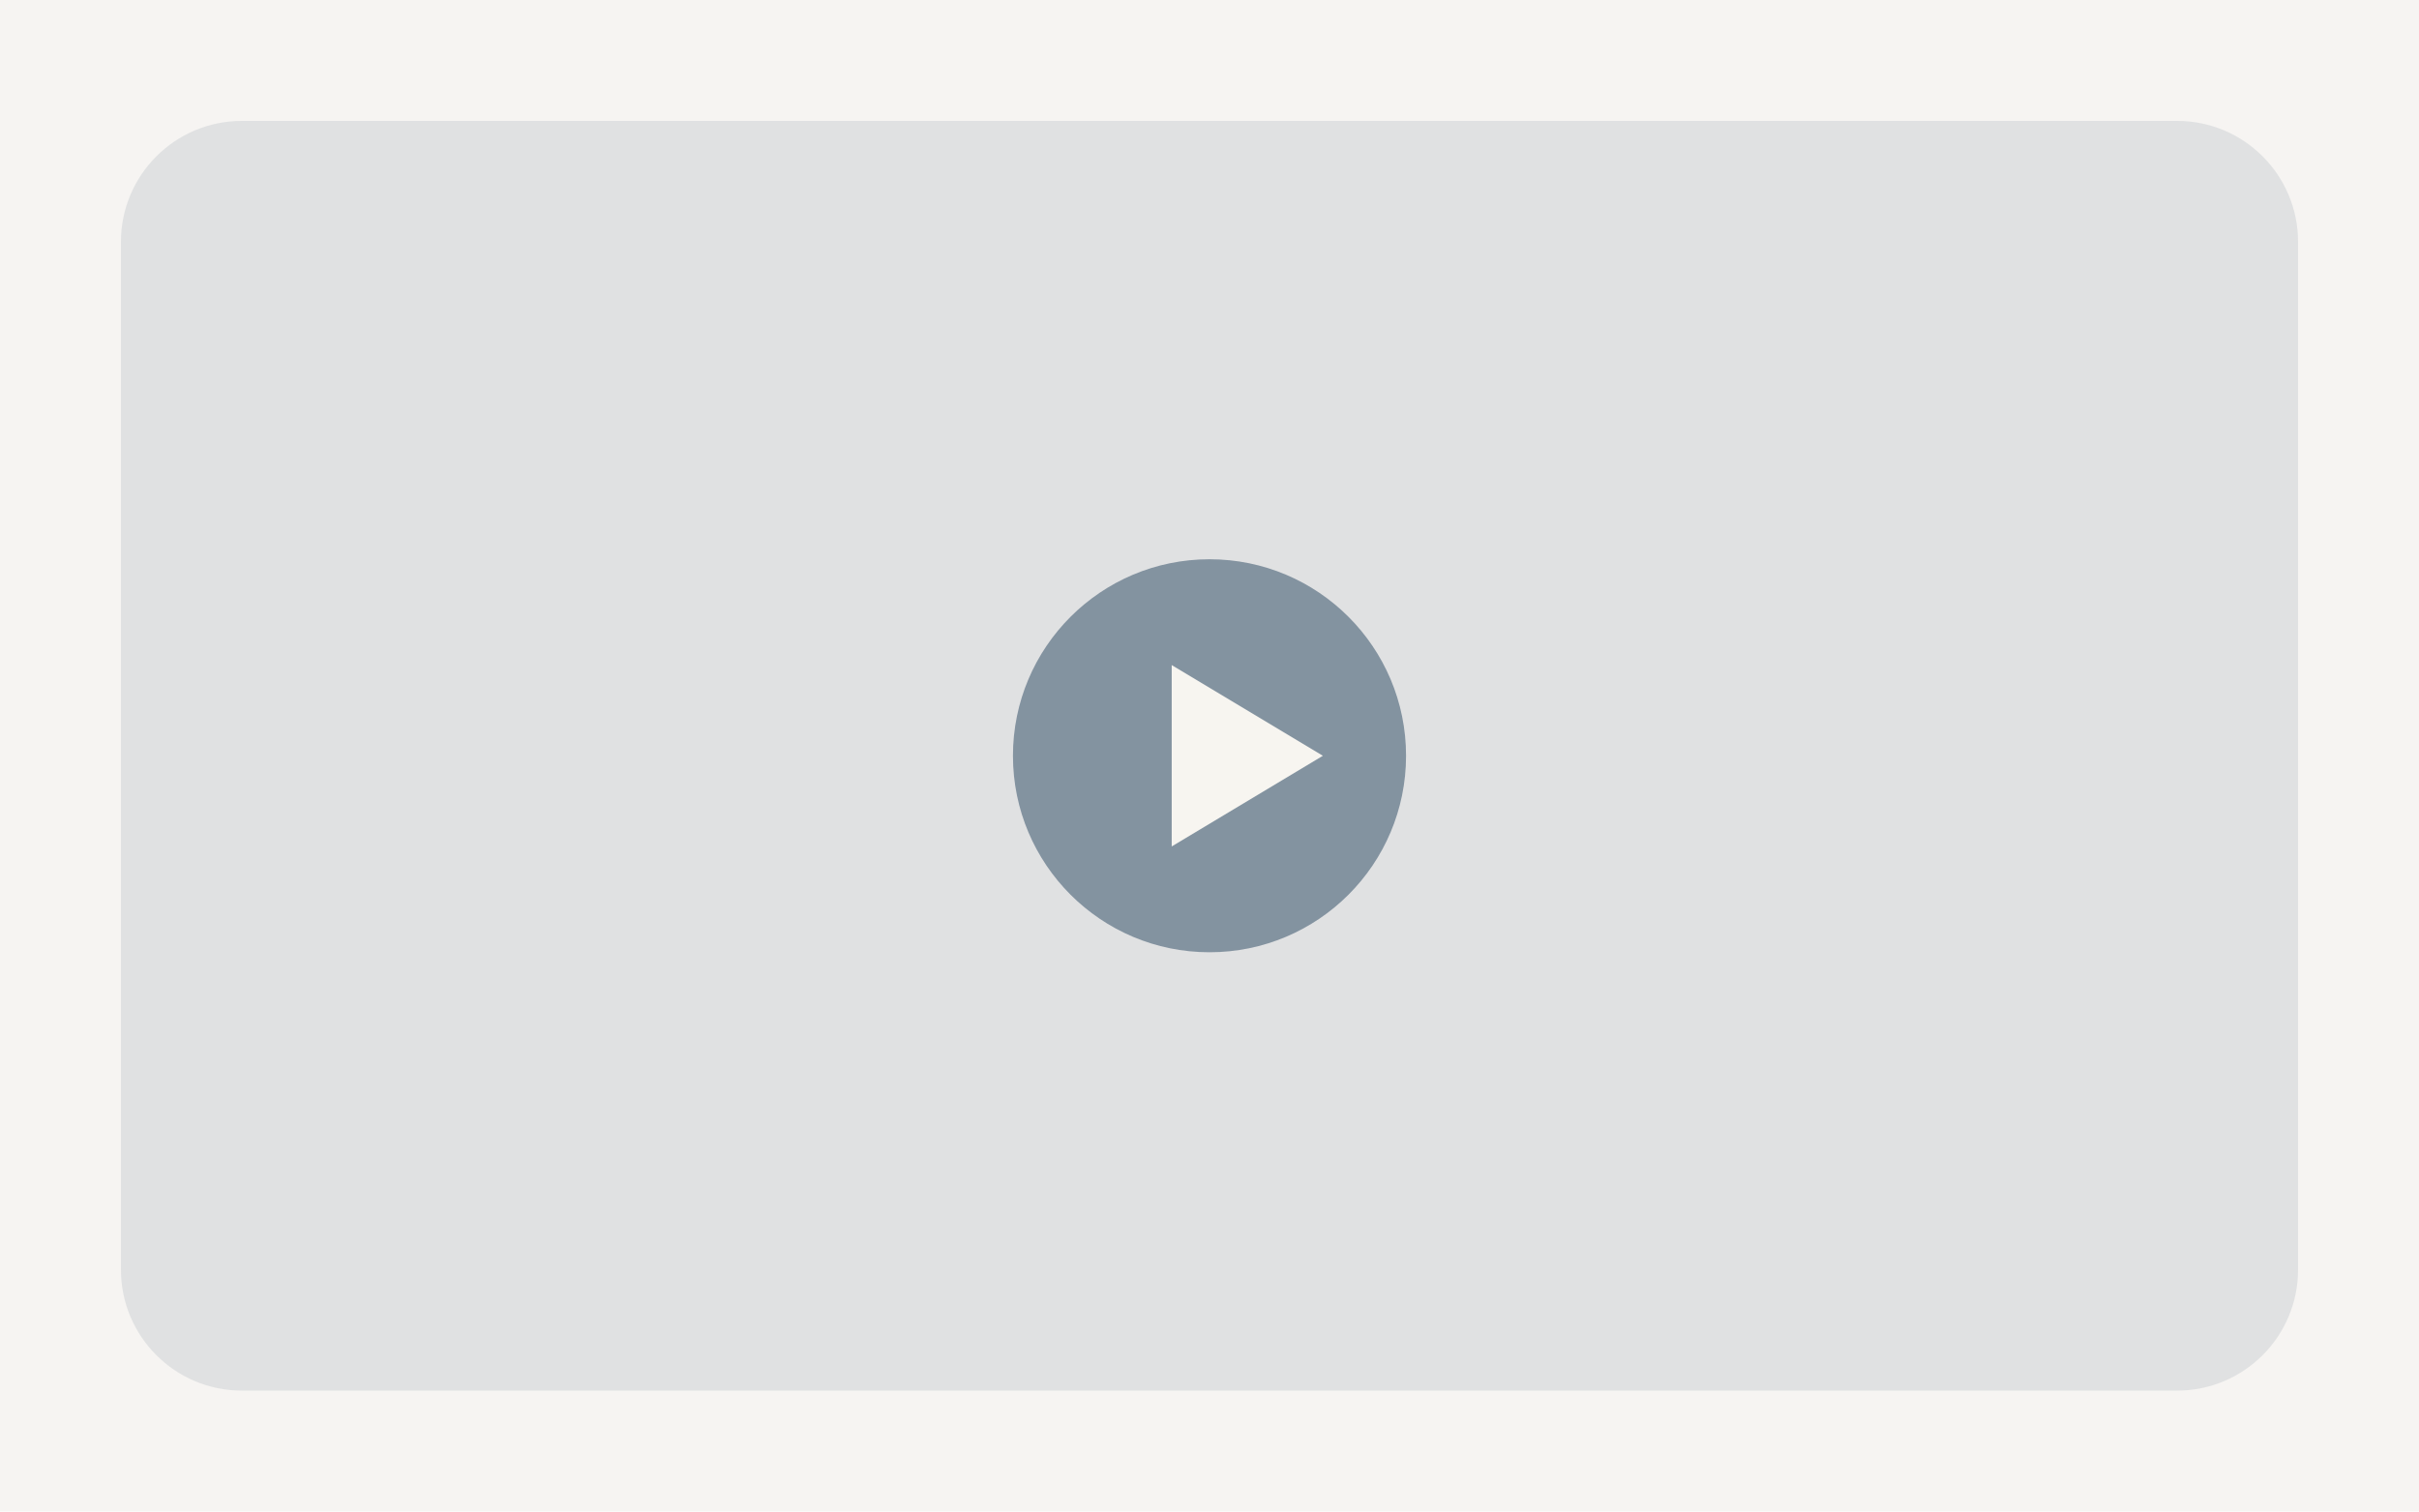
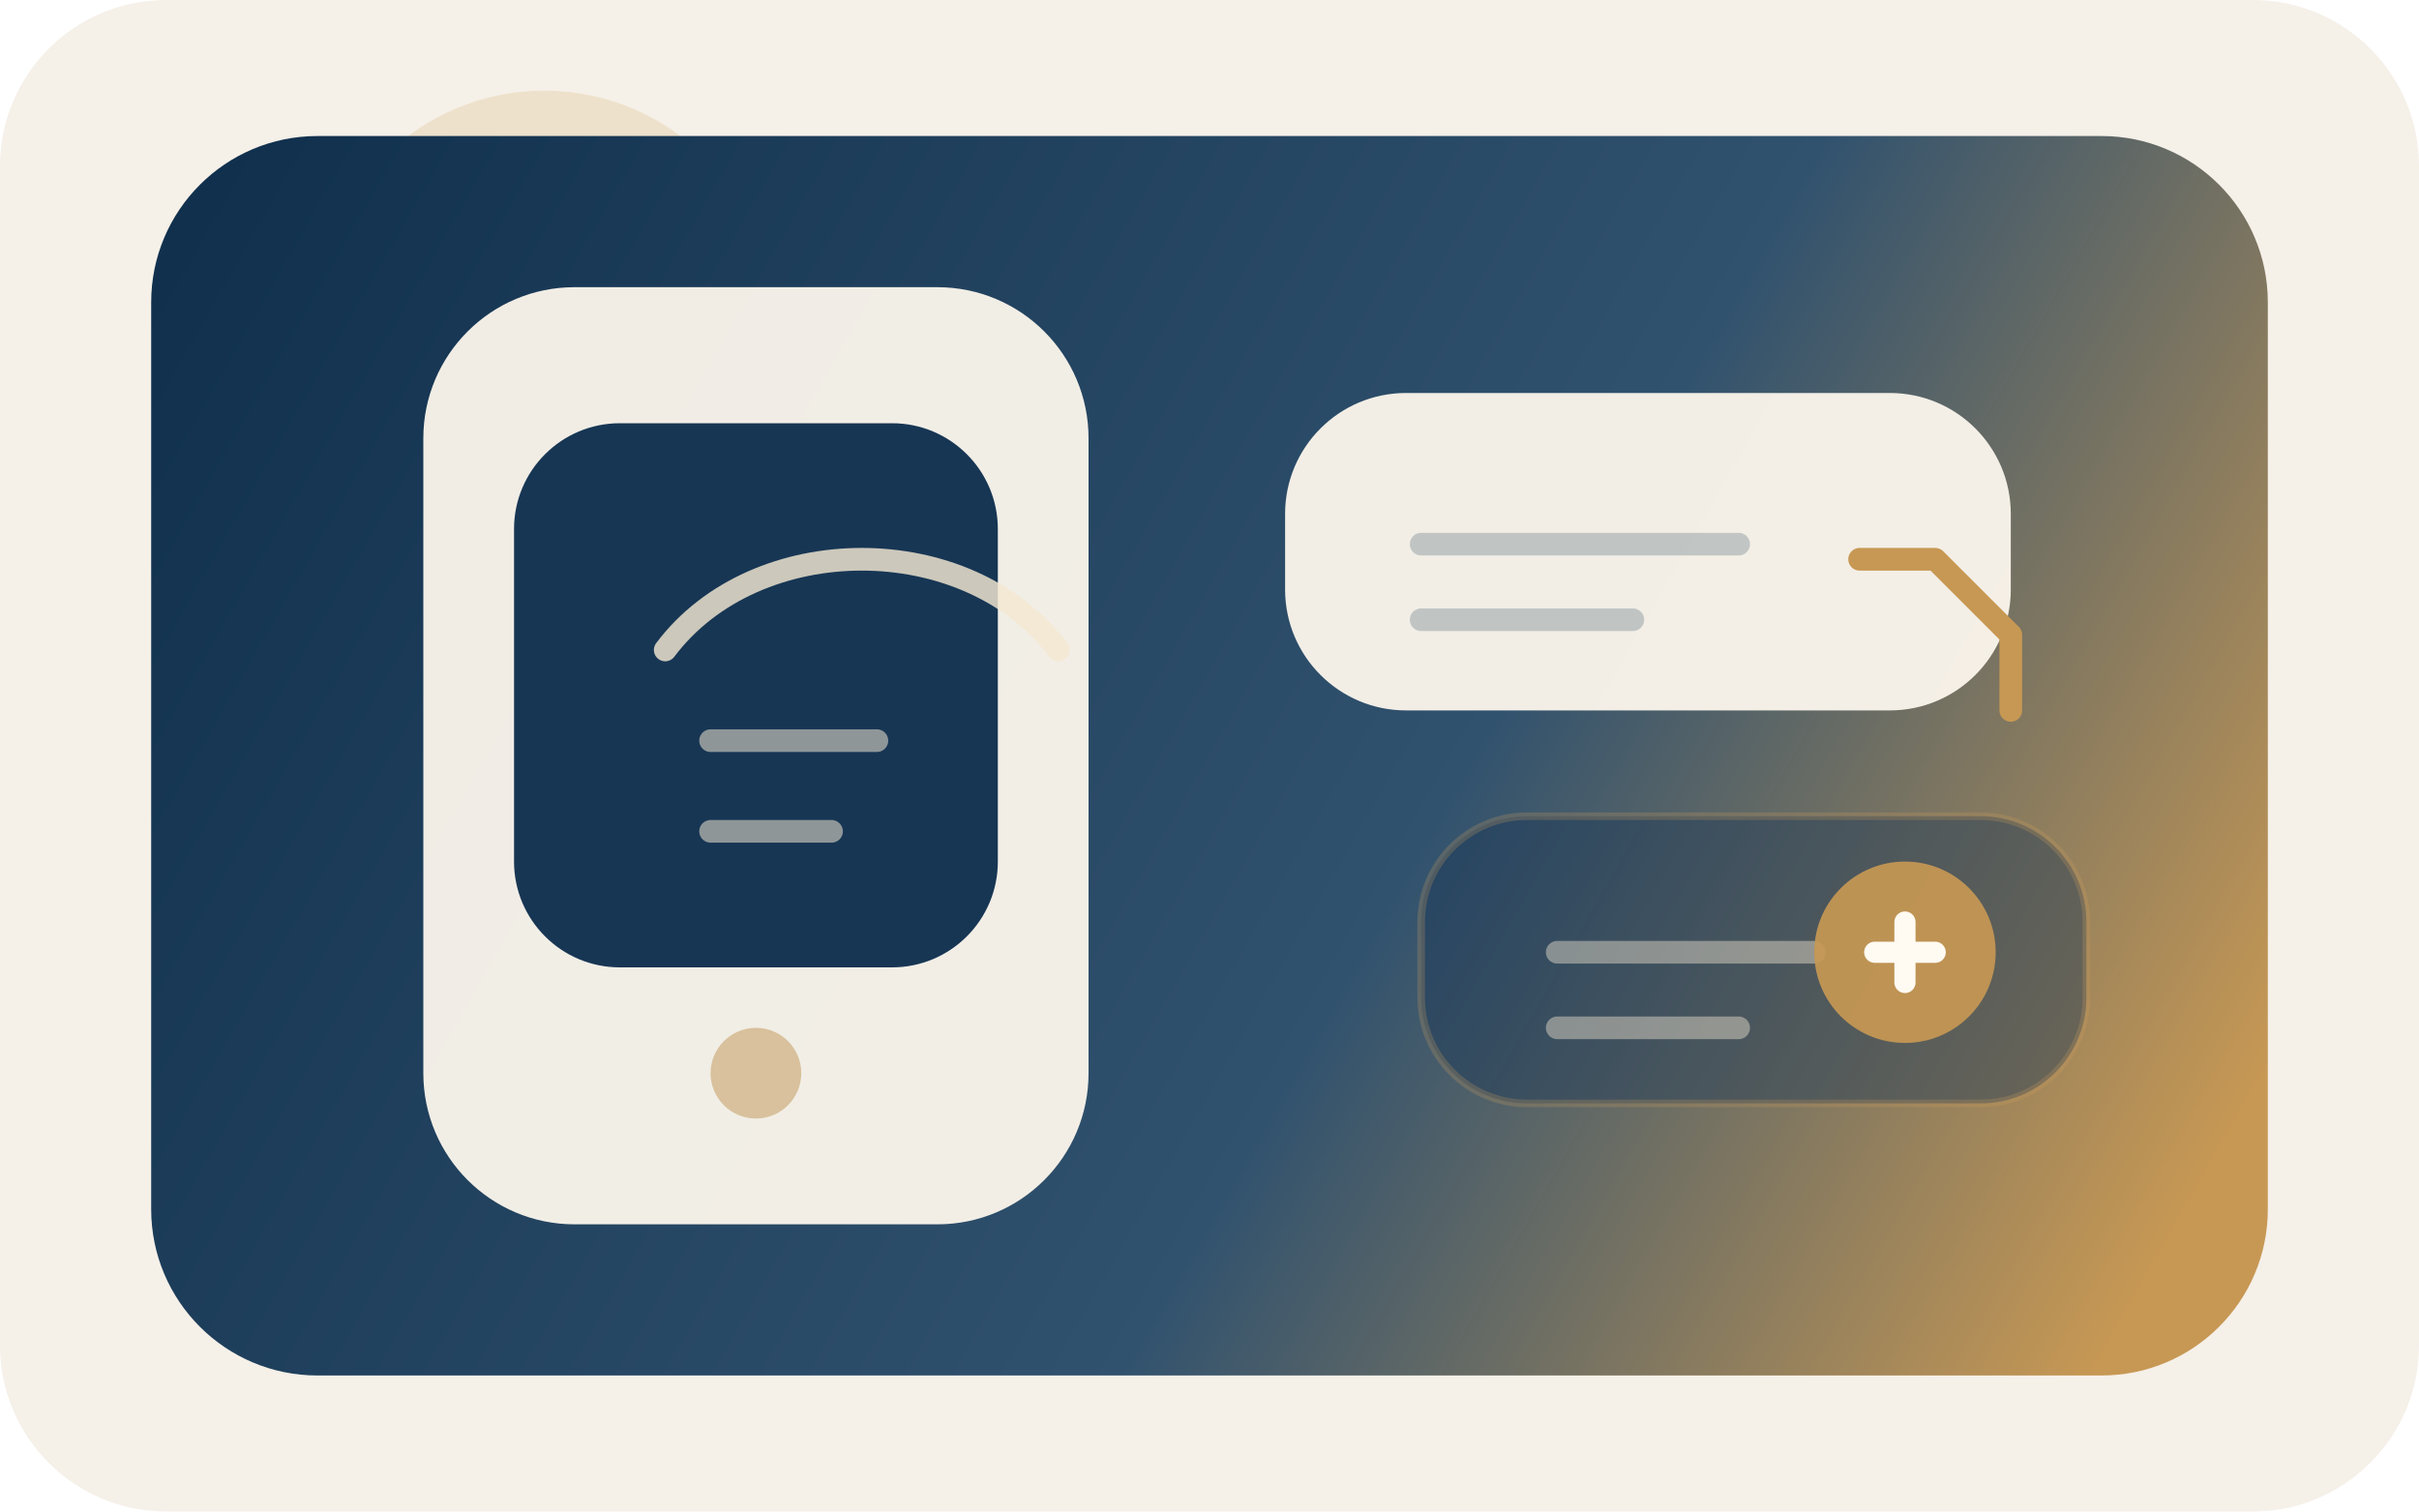
<svg xmlns="http://www.w3.org/2000/svg" width="320" height="200" viewBox="0 0 320 200">
-   <rect width="320" height="200" fill="#f6f4f2" />
-   <rect x="16" y="16" width="288" height="168" rx="16" fill="#12324f" opacity="0.1" />
-   <circle cx="160" cy="100" r="26" fill="#12324f" opacity="0.45" />
-   <polygon points="155,88 175,100 155,112" fill="#f7f5f0" />
+   <defs>
+     <linearGradient id="video4-bg" x1="28" y1="24" x2="284" y2="170" gradientUnits="userSpaceOnUse">
+       <stop offset="0" stop-color="#10304d" />
+       <stop offset="0.62" stop-color="#31526e" />
+       <stop offset="1" stop-color="#c79854" />
+     </linearGradient>
+   </defs>
+   <rect width="320" height="200" rx="22" fill="#f5f0e8" />
+   <circle cx="72" cy="42" r="30" fill="#eee1cb" />
+   <rect x="20" y="18" width="280" height="164" rx="22" fill="url(#video4-bg)" />
+   <rect x="56" y="38" width="88" height="124" rx="20" fill="#faf4eb" fill-opacity="0.96" />
+   <rect x="68" y="56" width="64" height="72" rx="14" fill="#173654" />
+   <circle cx="100" cy="142" r="6" fill="#d8c19c" />
+   <path d="M88 86c6-8 16-12 26-12s20 4 26 12" fill="none" stroke="#f3e7d1" stroke-opacity="0.82" stroke-width="3" stroke-linecap="round" />
+   <path d="M94 98h22M94 110h16" stroke="#f3e7d1" stroke-opacity="0.54" stroke-width="3" stroke-linecap="round" />
+   <rect x="170" y="52" width="96" height="42" rx="16" fill="#faf4eb" fill-opacity="0.96" />
+   <path d="M188 72h42M188 82h28" stroke="#12324f" stroke-opacity="0.22" stroke-width="3" stroke-linecap="round" />
+   <path d="M246 74h10l10 10v10" fill="none" stroke="#c79854" stroke-width="3" stroke-linecap="round" stroke-linejoin="round" />
+   <rect x="188" y="108" width="88" height="38" rx="14" fill="#173654" fill-opacity="0.44" stroke="#d0a15d" stroke-opacity="0.24" />
+   <path d="M206 126h34M206 136h24" stroke="#f2e6d2" stroke-opacity="0.44" stroke-width="3" stroke-linecap="round" />
+   <circle cx="252" cy="126" r="12" fill="#c79854" opacity="0.92" />
+   <path d="M248 126h8" stroke="#fffaf2" stroke-width="2.8" stroke-linecap="round" />
+   <path d="M252 122v8" stroke="#fffaf2" stroke-width="2.8" stroke-linecap="round" />
</svg>
